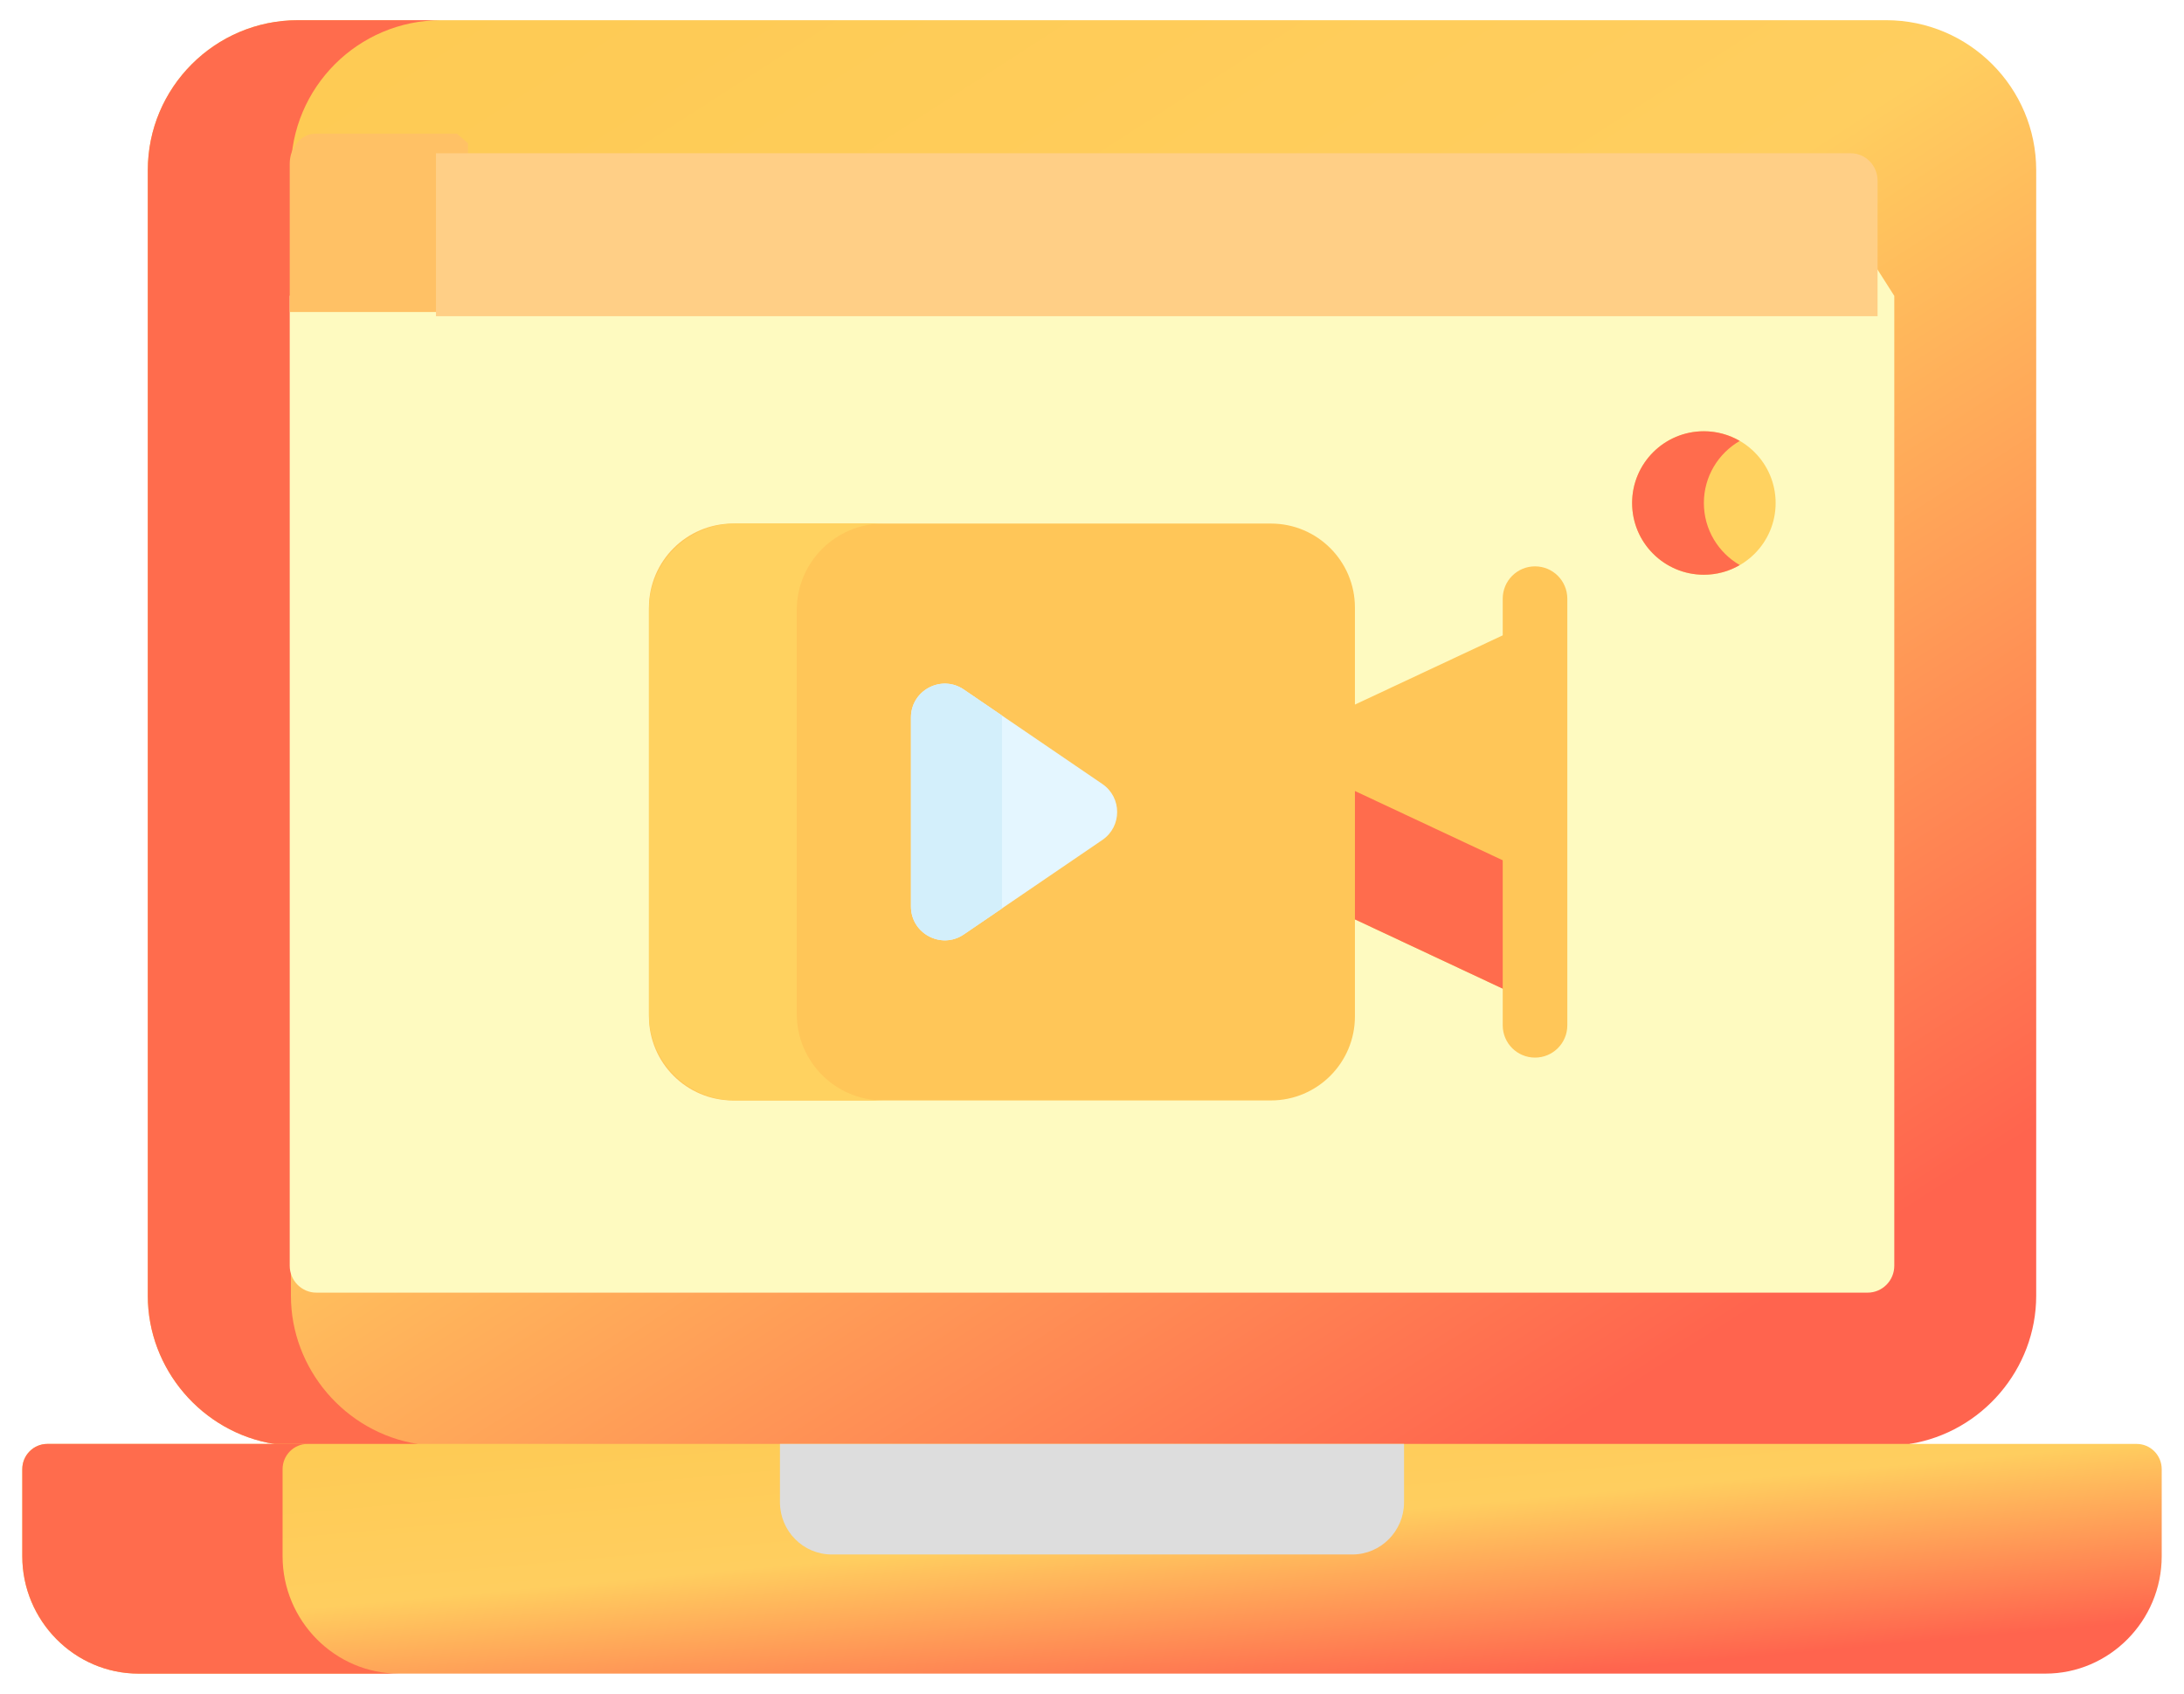
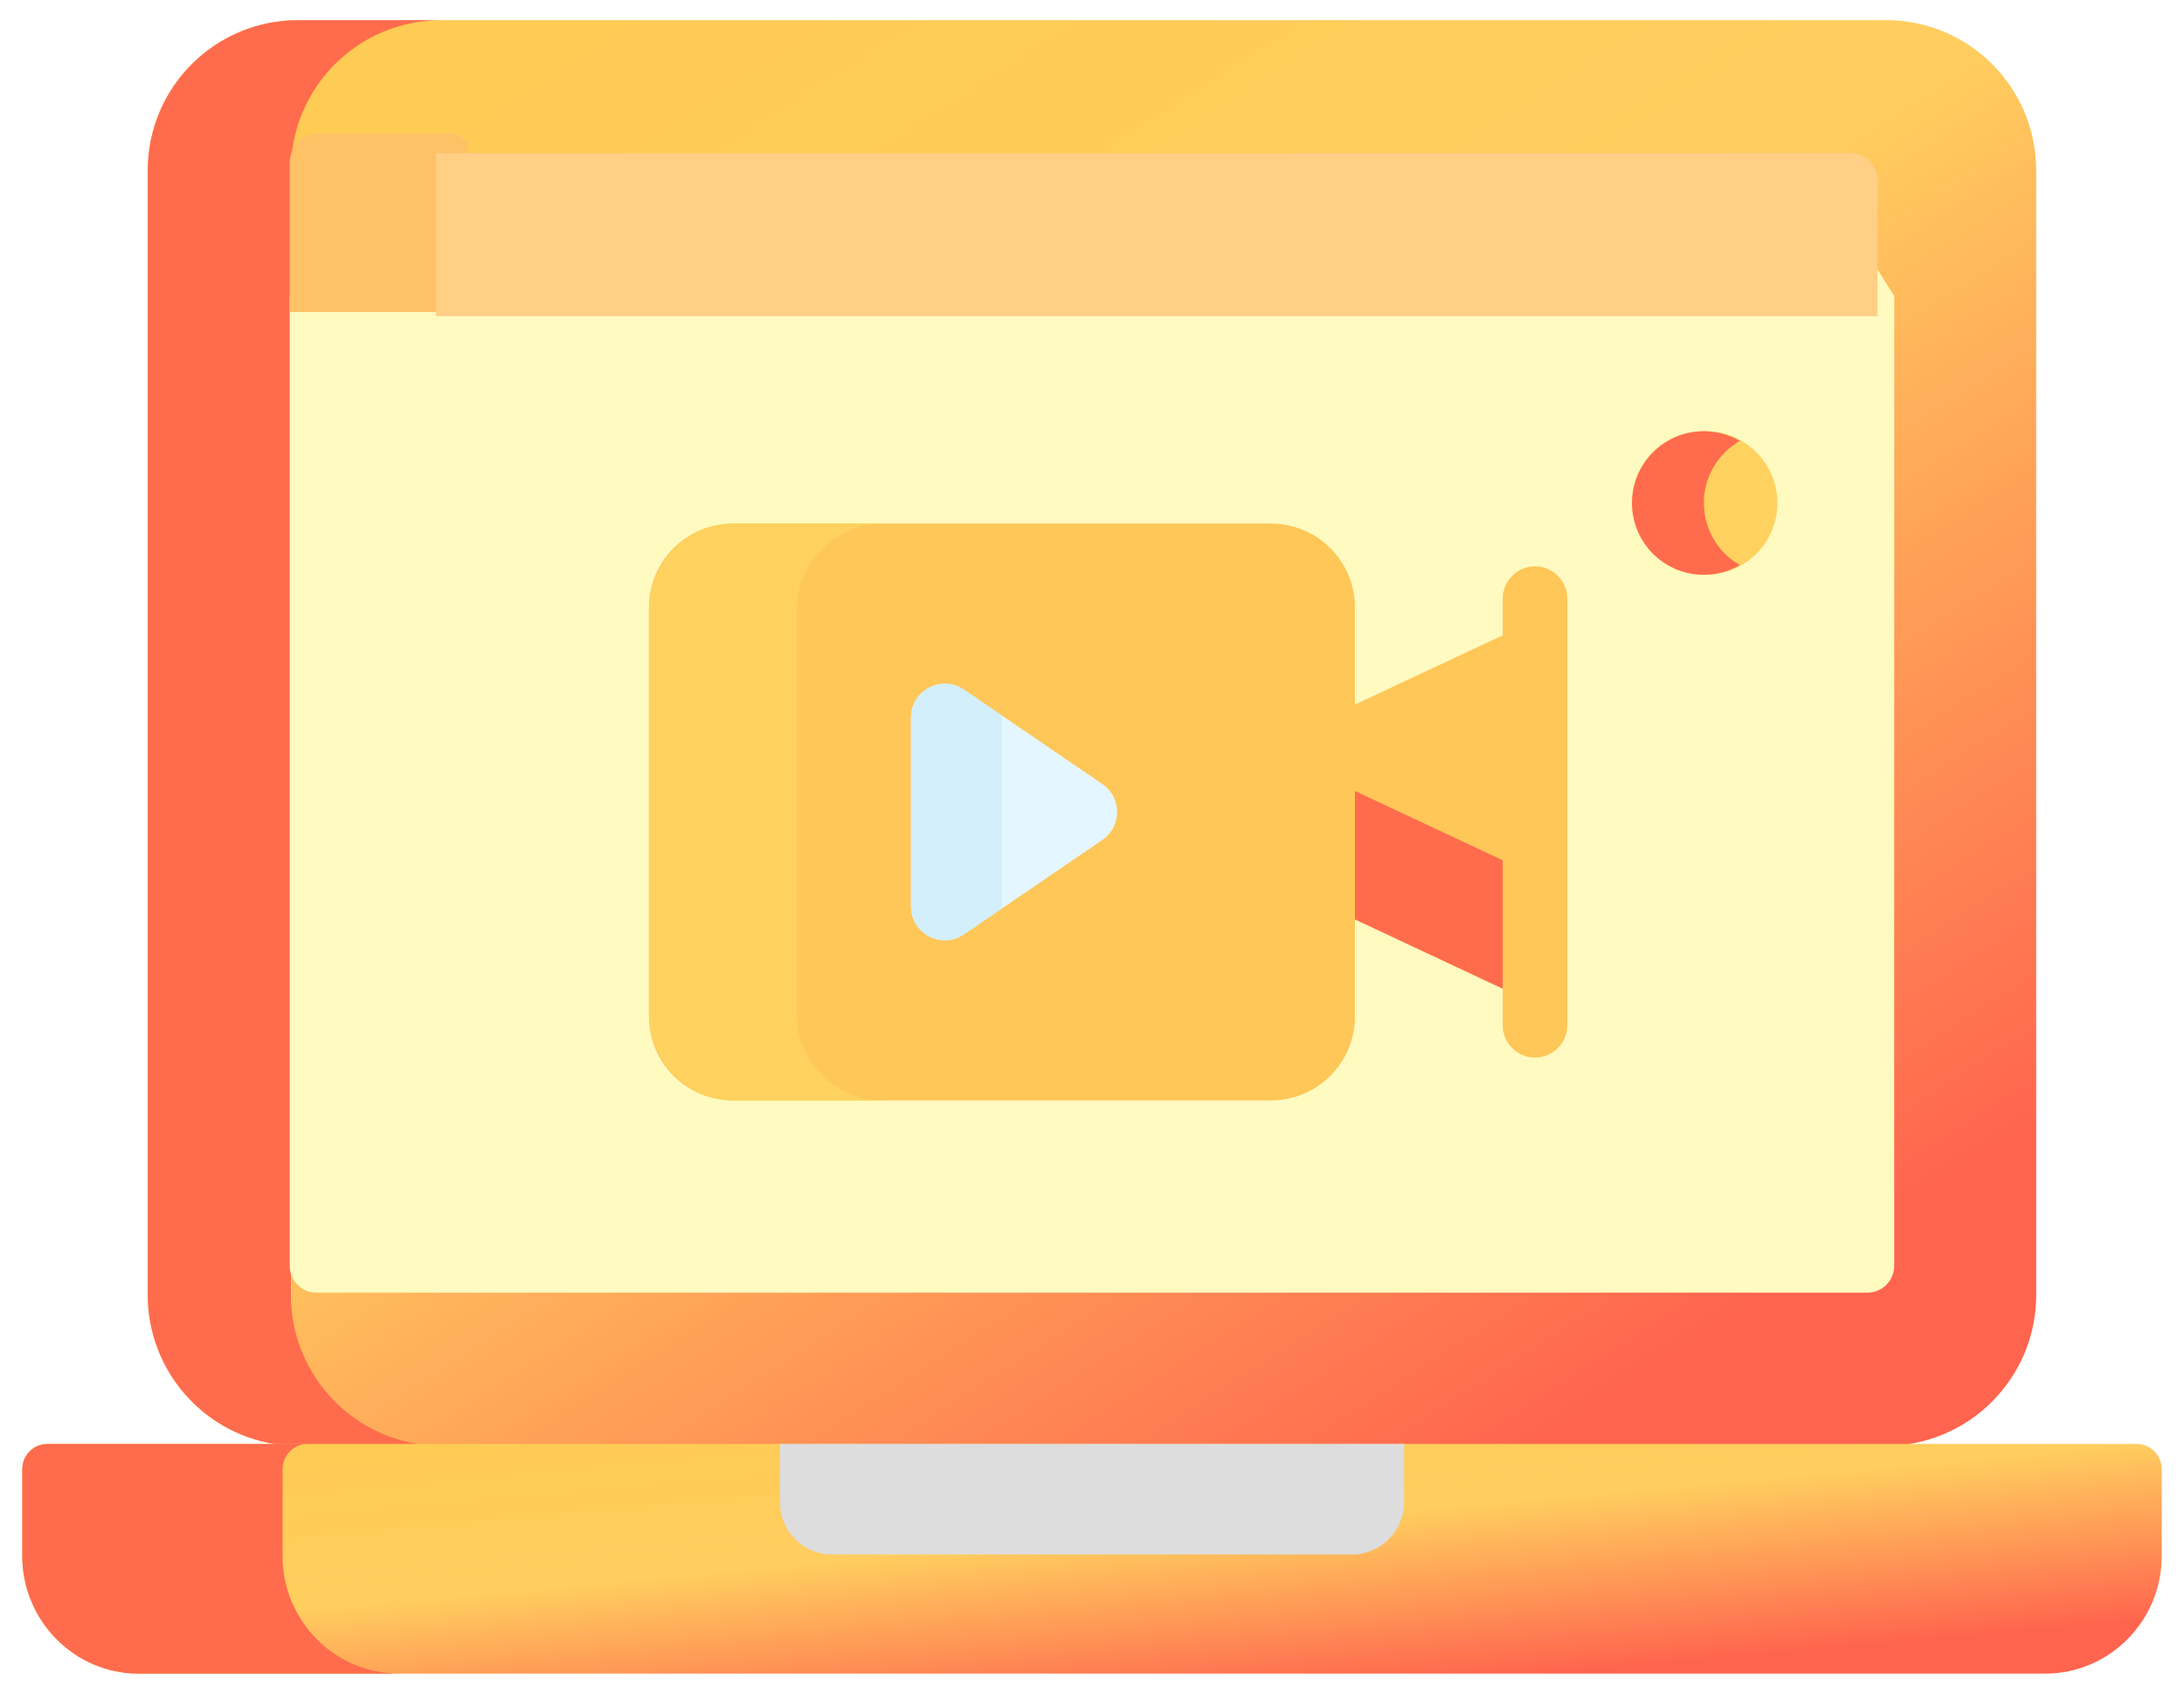
<svg xmlns="http://www.w3.org/2000/svg" width="49" height="38" viewBox="0 0 49 38" fill="none">
-   <path d="M42.318 0.453C41.646 0.453 6.877 0.453 6.682 0.453C4.826 0.453 3.316 1.963 3.316 3.82V29.07C3.316 30.711 4.532 32.134 6.151 32.394L6.758 32.878H41.719L42.849 32.394C44.468 32.134 45.684 30.711 45.684 29.07C45.684 28.23 45.684 4.579 45.684 3.819C45.684 1.963 44.174 0.453 42.318 0.453Z" fill="url(#paint0_linear)" />
-   <path d="M6.527 29.07V3.82C6.527 1.963 8.037 0.453 9.893 0.453C7.933 0.453 6.718 0.453 6.682 0.453C4.826 0.453 3.316 1.963 3.316 3.82V29.07C3.316 30.712 4.532 32.134 6.151 32.394L6.758 32.878H9.969L9.363 32.394C7.744 32.134 6.527 30.712 6.527 29.07Z" fill="#FF6C4D" />
-   <path d="M42.094 6H7.105L6.5 6.638V28.396C6.5 28.73 6.768 29 7.099 29H41.901C42.232 29 42.5 28.73 42.5 28.396C42.5 27.826 42.5 7.298 42.5 6.638L42.094 6Z" fill="#FEFAC0" />
-   <path d="M10.253 3H7.077C6.758 3 6.5 3.302 6.5 3.675V7H10.253L10.5 6.692V3.214L10.253 3Z" fill="#FFC165" />
-   <path d="M41.522 3.438C39.965 3.438 11.015 3.438 9.781 3.438V7.094H42.125V4.054C42.125 3.714 41.855 3.438 41.522 3.438Z" fill="#FFCF86" />
-   <path d="M47.938 32.394H1.062C0.752 32.394 0.5 32.648 0.5 32.961V34.913C0.5 36.362 1.674 37.547 3.108 37.547H45.892C47.326 37.547 48.5 36.362 48.5 34.913V32.961C48.5 32.648 48.248 32.394 47.938 32.394Z" fill="url(#paint1_linear)" />
-   <path d="M6.34 34.913V32.961C6.34 32.648 6.592 32.394 6.902 32.394H1.062C0.752 32.394 0.5 32.648 0.5 32.961V34.913C0.5 36.362 1.674 37.547 3.108 37.547H8.948C7.514 37.547 6.34 36.362 6.34 34.913Z" fill="#FF6C4D" />
-   <path d="M17.499 32.394V33.703C17.499 34.347 18.02 34.874 18.658 34.874H30.342C30.98 34.874 31.501 34.347 31.501 33.703V32.394H17.499Z" fill="#DDDDDD" />
-   <path d="M30.399 15.807L30.114 15.928V20.532L30.399 20.626L34.44 22.52V13.914L30.399 15.807Z" fill="#FFC658" />
-   <path d="M30.114 17.652V20.532L30.399 20.626L34.44 22.52V19.64L30.399 17.746L30.114 17.652Z" fill="#FF6C4D" />
-   <path d="M38.228 12.894C39.117 12.894 39.838 12.174 39.838 11.285C39.838 10.396 39.117 9.675 38.228 9.675C37.339 9.675 36.618 10.396 36.618 11.285C36.618 12.174 37.339 12.894 38.228 12.894Z" fill="#FFD260" />
-   <path d="M38.228 11.285C38.228 10.689 38.552 10.171 39.033 9.892C38.796 9.755 38.521 9.675 38.228 9.675C37.339 9.675 36.618 10.396 36.618 11.285C36.618 12.174 37.339 12.894 38.228 12.894C38.521 12.894 38.796 12.815 39.033 12.677C38.552 12.399 38.228 11.88 38.228 11.285Z" fill="#FF6C4D" />
-   <path d="M34.44 23.727C34.039 23.727 33.715 23.403 33.715 23.003V13.431C33.715 13.03 34.039 12.706 34.44 12.706C34.84 12.706 35.164 13.031 35.164 13.431V23.003C35.164 23.403 34.84 23.727 34.44 23.727Z" fill="#FFC658" />
-   <path d="M28.514 24.688H16.446C15.405 24.688 14.56 23.844 14.56 22.802V13.631C14.56 12.59 15.405 11.746 16.446 11.746H28.514C29.555 11.746 30.399 12.59 30.399 13.631V22.802C30.399 23.843 29.555 24.688 28.514 24.688Z" fill="#FFC658" />
-   <path d="M17.876 22.745V13.688C17.876 12.615 18.746 11.746 19.819 11.746H16.503C15.43 11.746 14.56 12.615 14.56 13.688V22.745C14.56 23.818 15.43 24.688 16.503 24.688H19.819C18.746 24.688 17.876 23.818 17.876 22.745Z" fill="#FFD260" />
-   <path d="M24.733 17.589L21.625 15.47C21.121 15.126 20.438 15.487 20.438 16.097V20.336C20.438 20.946 21.121 21.307 21.625 20.963L24.733 18.844C25.175 18.543 25.175 17.891 24.733 17.589Z" fill="#E4F6FF" />
-   <path d="M22.48 20.336V16.097C22.48 16.083 22.482 16.069 22.483 16.055L21.625 15.47C21.121 15.126 20.438 15.487 20.438 16.097V20.336C20.438 20.946 21.121 21.307 21.625 20.963L22.483 20.379C22.482 20.364 22.48 20.351 22.48 20.336Z" fill="#D3EFFB" />
+   <path d="M42.318.453H6.682A3.37 3.37 0 0 0 3.316 3.82v25.25a3.388 3.388 0 0 0 2.835 3.324l.607.484h34.961l1.13-.484a3.388 3.388 0 0 0 2.835-3.324V3.82A3.37 3.37 0 0 0 42.318.452z" fill="url(#a)" />
+   <path d="M6.527 29.07V3.82A3.37 3.37 0 0 1 9.893.453h-3.21A3.37 3.37 0 0 0 3.315 3.82v25.25a3.388 3.388 0 0 0 2.835 3.324l.607.484h3.21l-.605-.484a3.388 3.388 0 0 1-2.836-3.324z" fill="#FF6C4D" />
+   <path d="M42.094 6H7.105l-.605.638v21.758c0 .334.268.604.599.604H41.9c.33 0 .599-.27.599-.604V6.638L42.094 6z" fill="#FEFAC0" />
+   <path d="M10.253 3H7.077c-.319 0-.577.302-.577.675V7h3.753l.247-.308V3.214L10.253 3z" fill="#FFC165" />
+   <path d="M41.522 3.438H9.782v3.656h32.343v-3.04a.61.61 0 0 0-.603-.617z" fill="#FFCF86" />
+   <path d="M47.938 32.394H1.062a.565.565 0 0 0-.562.567v1.952c0 1.449 1.174 2.634 2.608 2.634h42.784c1.434 0 2.608-1.185 2.608-2.634v-1.952a.565.565 0 0 0-.562-.567z" fill="url(#b)" />
+   <path d="M6.34 34.913v-1.952c0-.313.252-.567.562-.567h-5.84a.565.565 0 0 0-.562.567v1.952c0 1.449 1.174 2.634 2.608 2.634h5.84c-1.434 0-2.608-1.185-2.608-2.634z" fill="#FF6C4D" />
+   <path d="M17.499 32.394v1.31c0 .643.521 1.17 1.159 1.17h11.684c.638 0 1.16-.527 1.16-1.17v-1.31H17.498z" fill="#DDD" />
+   <path d="M30.4 15.807l-.286.12v4.605l.285.094 4.04 1.894v-8.606l-4.04 1.893z" fill="#FFC658" />
+   <path d="M30.114 17.652v2.88l.285.094 4.04 1.894v-2.88l-4.04-1.894-.285-.094z" fill="#FF6C4D" />
+   <path d="M38.228 12.894a1.61 1.61 0 1 0 0-3.219 1.61 1.61 0 0 0 0 3.22z" fill="#FFD260" />
+   <path d="M38.228 11.285c0-.596.324-1.114.805-1.393a1.61 1.61 0 1 0 0 2.785 1.608 1.608 0 0 1-.805-1.392z" fill="#FF6C4D" />
+   <path d="M34.44 23.727a.724.724 0 0 1-.725-.724V13.43a.724.724 0 1 1 1.449 0v9.572c0 .4-.324.724-.724.724zM28.514 24.688H16.446a1.886 1.886 0 0 1-1.886-1.886v-9.17c0-1.042.845-1.886 1.886-1.886h12.068c1.041 0 1.885.844 1.885 1.885v9.171a1.886 1.886 0 0 1-1.885 1.886z" fill="#FFC658" />
+   <path d="M17.876 22.745v-9.057c0-1.073.87-1.942 1.943-1.942h-3.316c-1.073 0-1.943.87-1.943 1.942v9.057c0 1.073.87 1.943 1.943 1.943h3.316a1.942 1.942 0 0 1-1.943-1.943z" fill="#FFD260" />
+   <path d="M24.733 17.59l-3.108-2.12a.76.76 0 0 0-1.187.627v4.24a.76.76 0 0 0 1.187.627l3.108-2.12a.76.76 0 0 0 0-1.255z" fill="#E4F6FF" />
+   <path d="M22.48 20.336v-4.239l.003-.042-.858-.585a.76.76 0 0 0-1.187.627v4.24a.76.76 0 0 0 1.187.627l.858-.585c0-.015-.003-.028-.003-.043z" fill="#D3EFFB" />
  <defs>
-     <linearGradient id="paint0_linear" x1="3.232" y1="0.313" x2="27.003" y2="37.328" gradientUnits="userSpaceOnUse">
+     <linearGradient id="a" x1="3.232" y1=".313" x2="27.003" y2="37.328" gradientUnits="userSpaceOnUse">
      <stop stop-color="#FECA52" />
-       <stop offset="0.516" stop-color="#FFCE5F" />
+       <stop offset=".516" stop-color="#FFCE5F" />
      <stop offset="1" stop-color="#FF644E" />
    </linearGradient>
-     <linearGradient id="paint1_linear" x1="0.405" y1="32.371" x2="1.147" y2="40.613" gradientUnits="userSpaceOnUse">
+     <linearGradient id="b" x1=".405" y1="32.371" x2="1.147" y2="40.613" gradientUnits="userSpaceOnUse">
      <stop stop-color="#FECA52" />
-       <stop offset="0.516" stop-color="#FFCE5F" />
+       <stop offset=".516" stop-color="#FFCE5F" />
      <stop offset="1" stop-color="#FF644E" />
    </linearGradient>
  </defs>
</svg>
